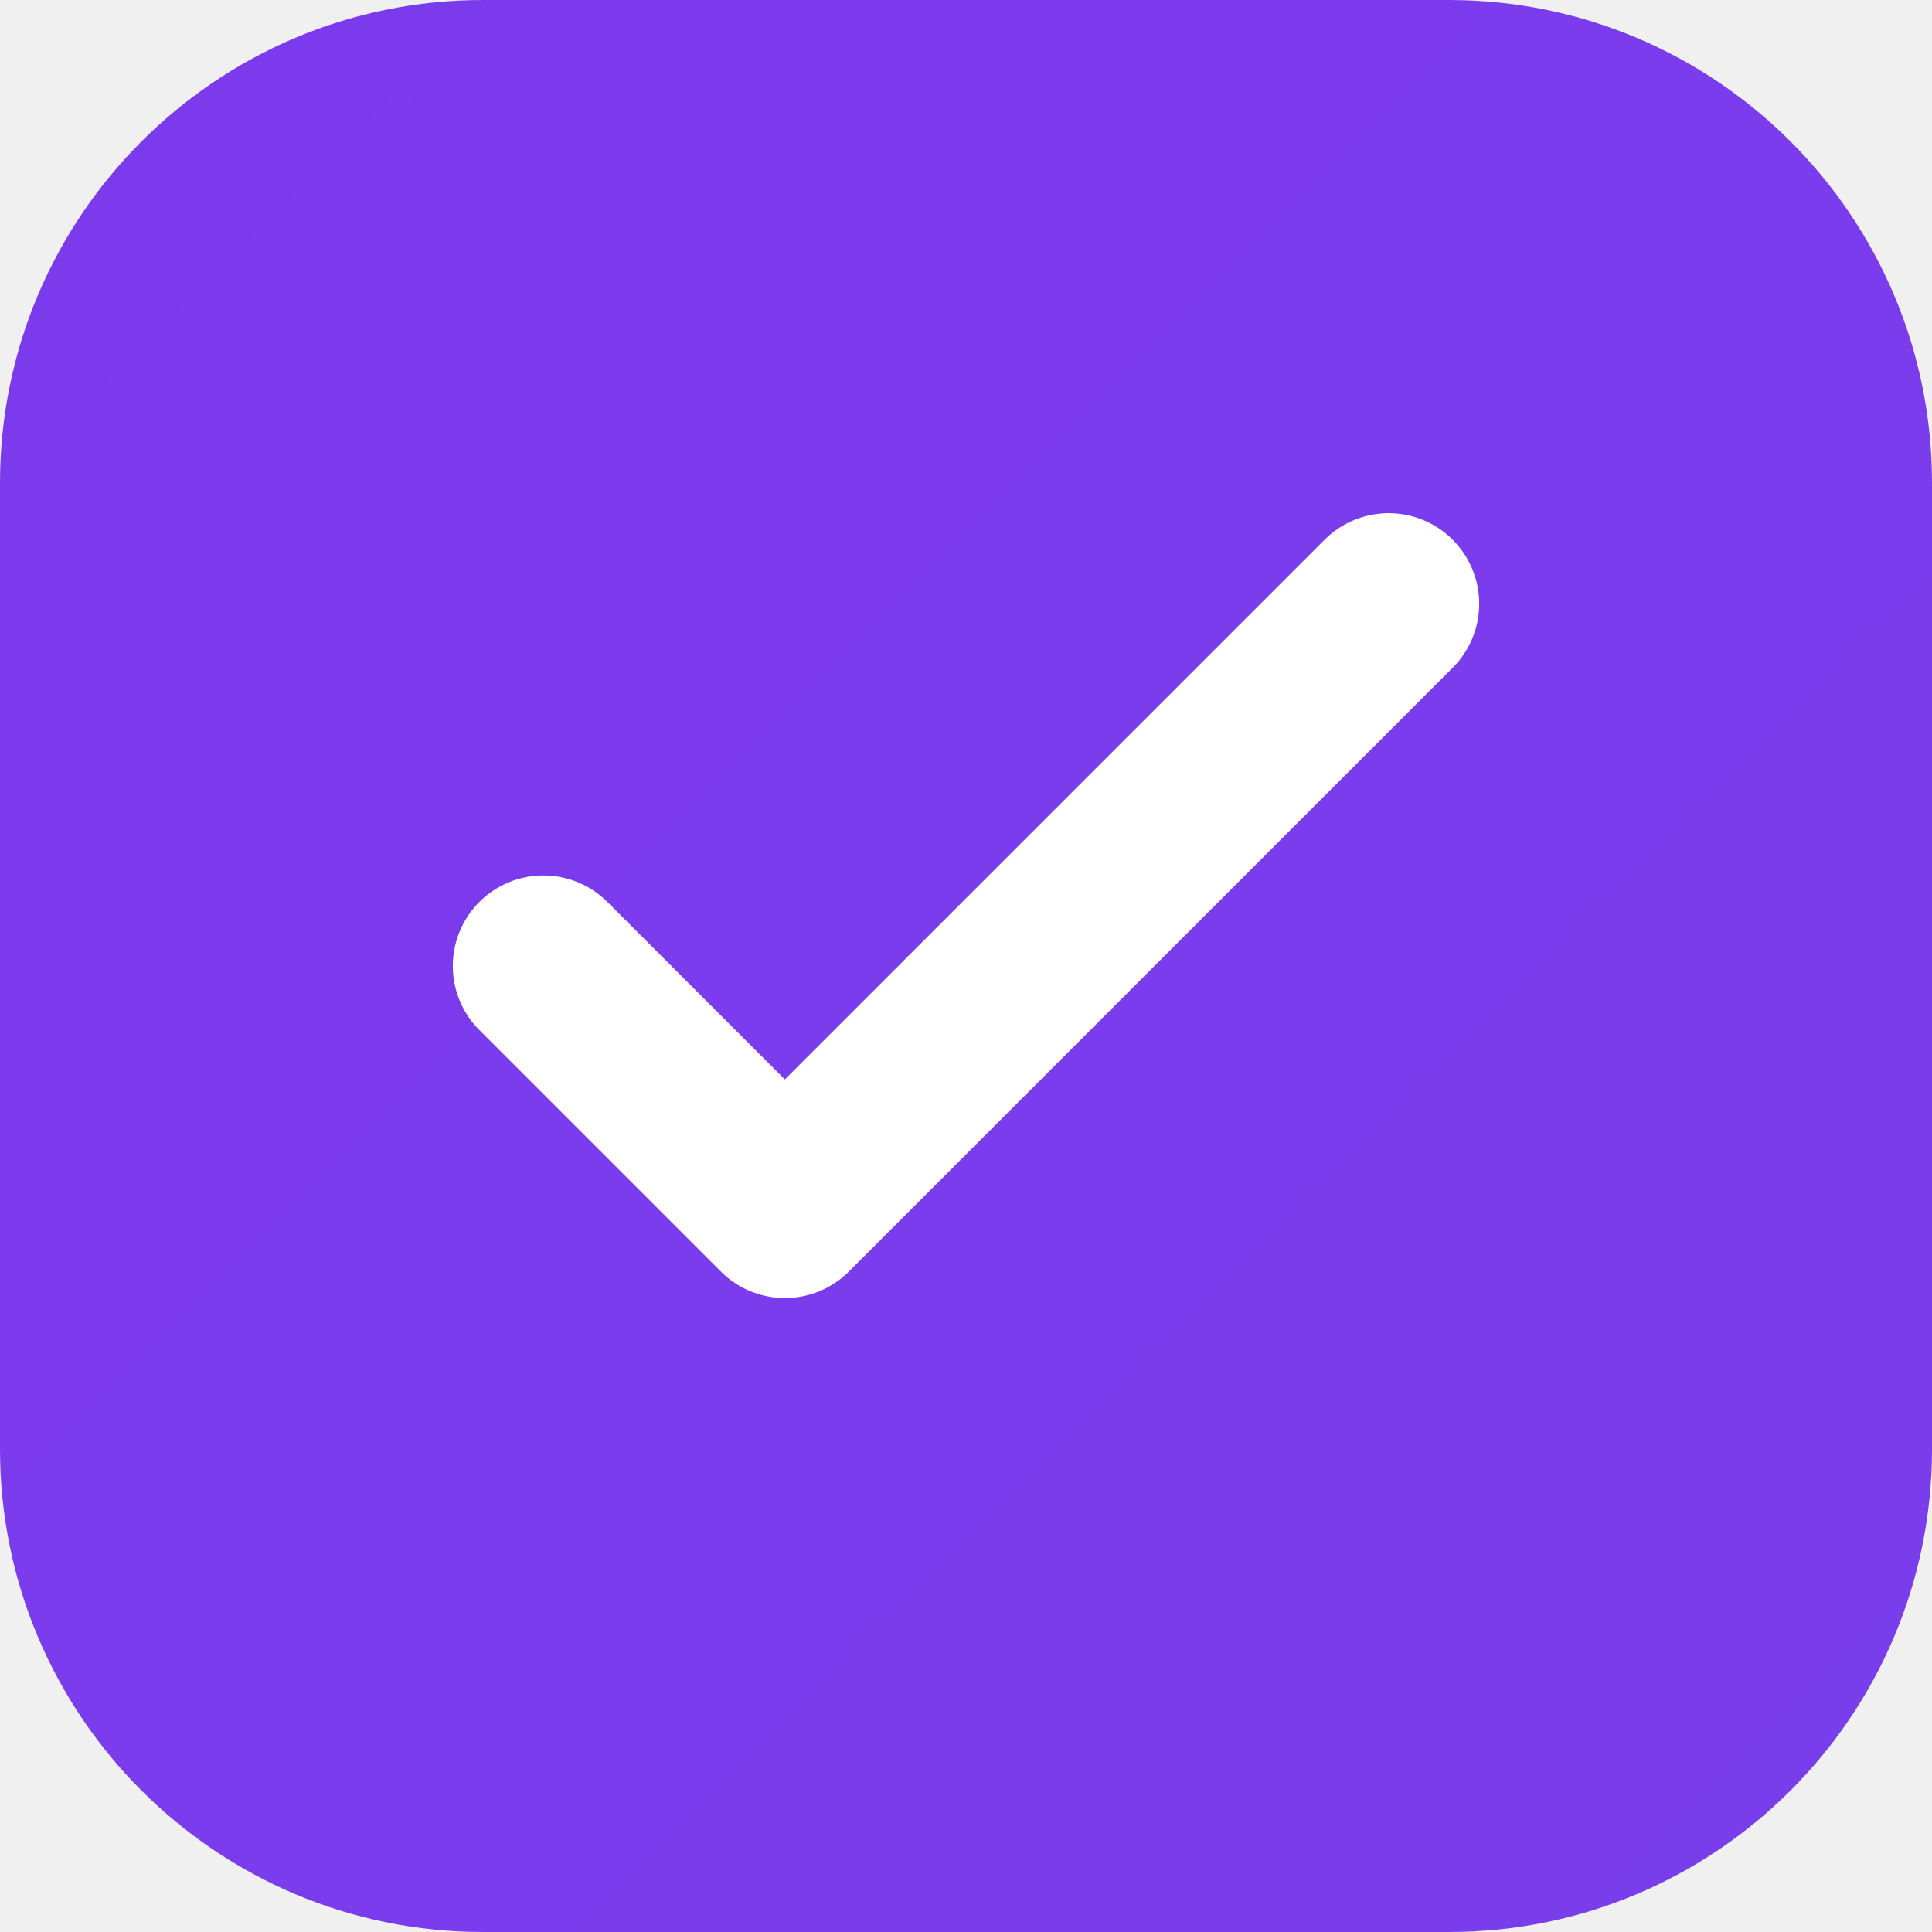
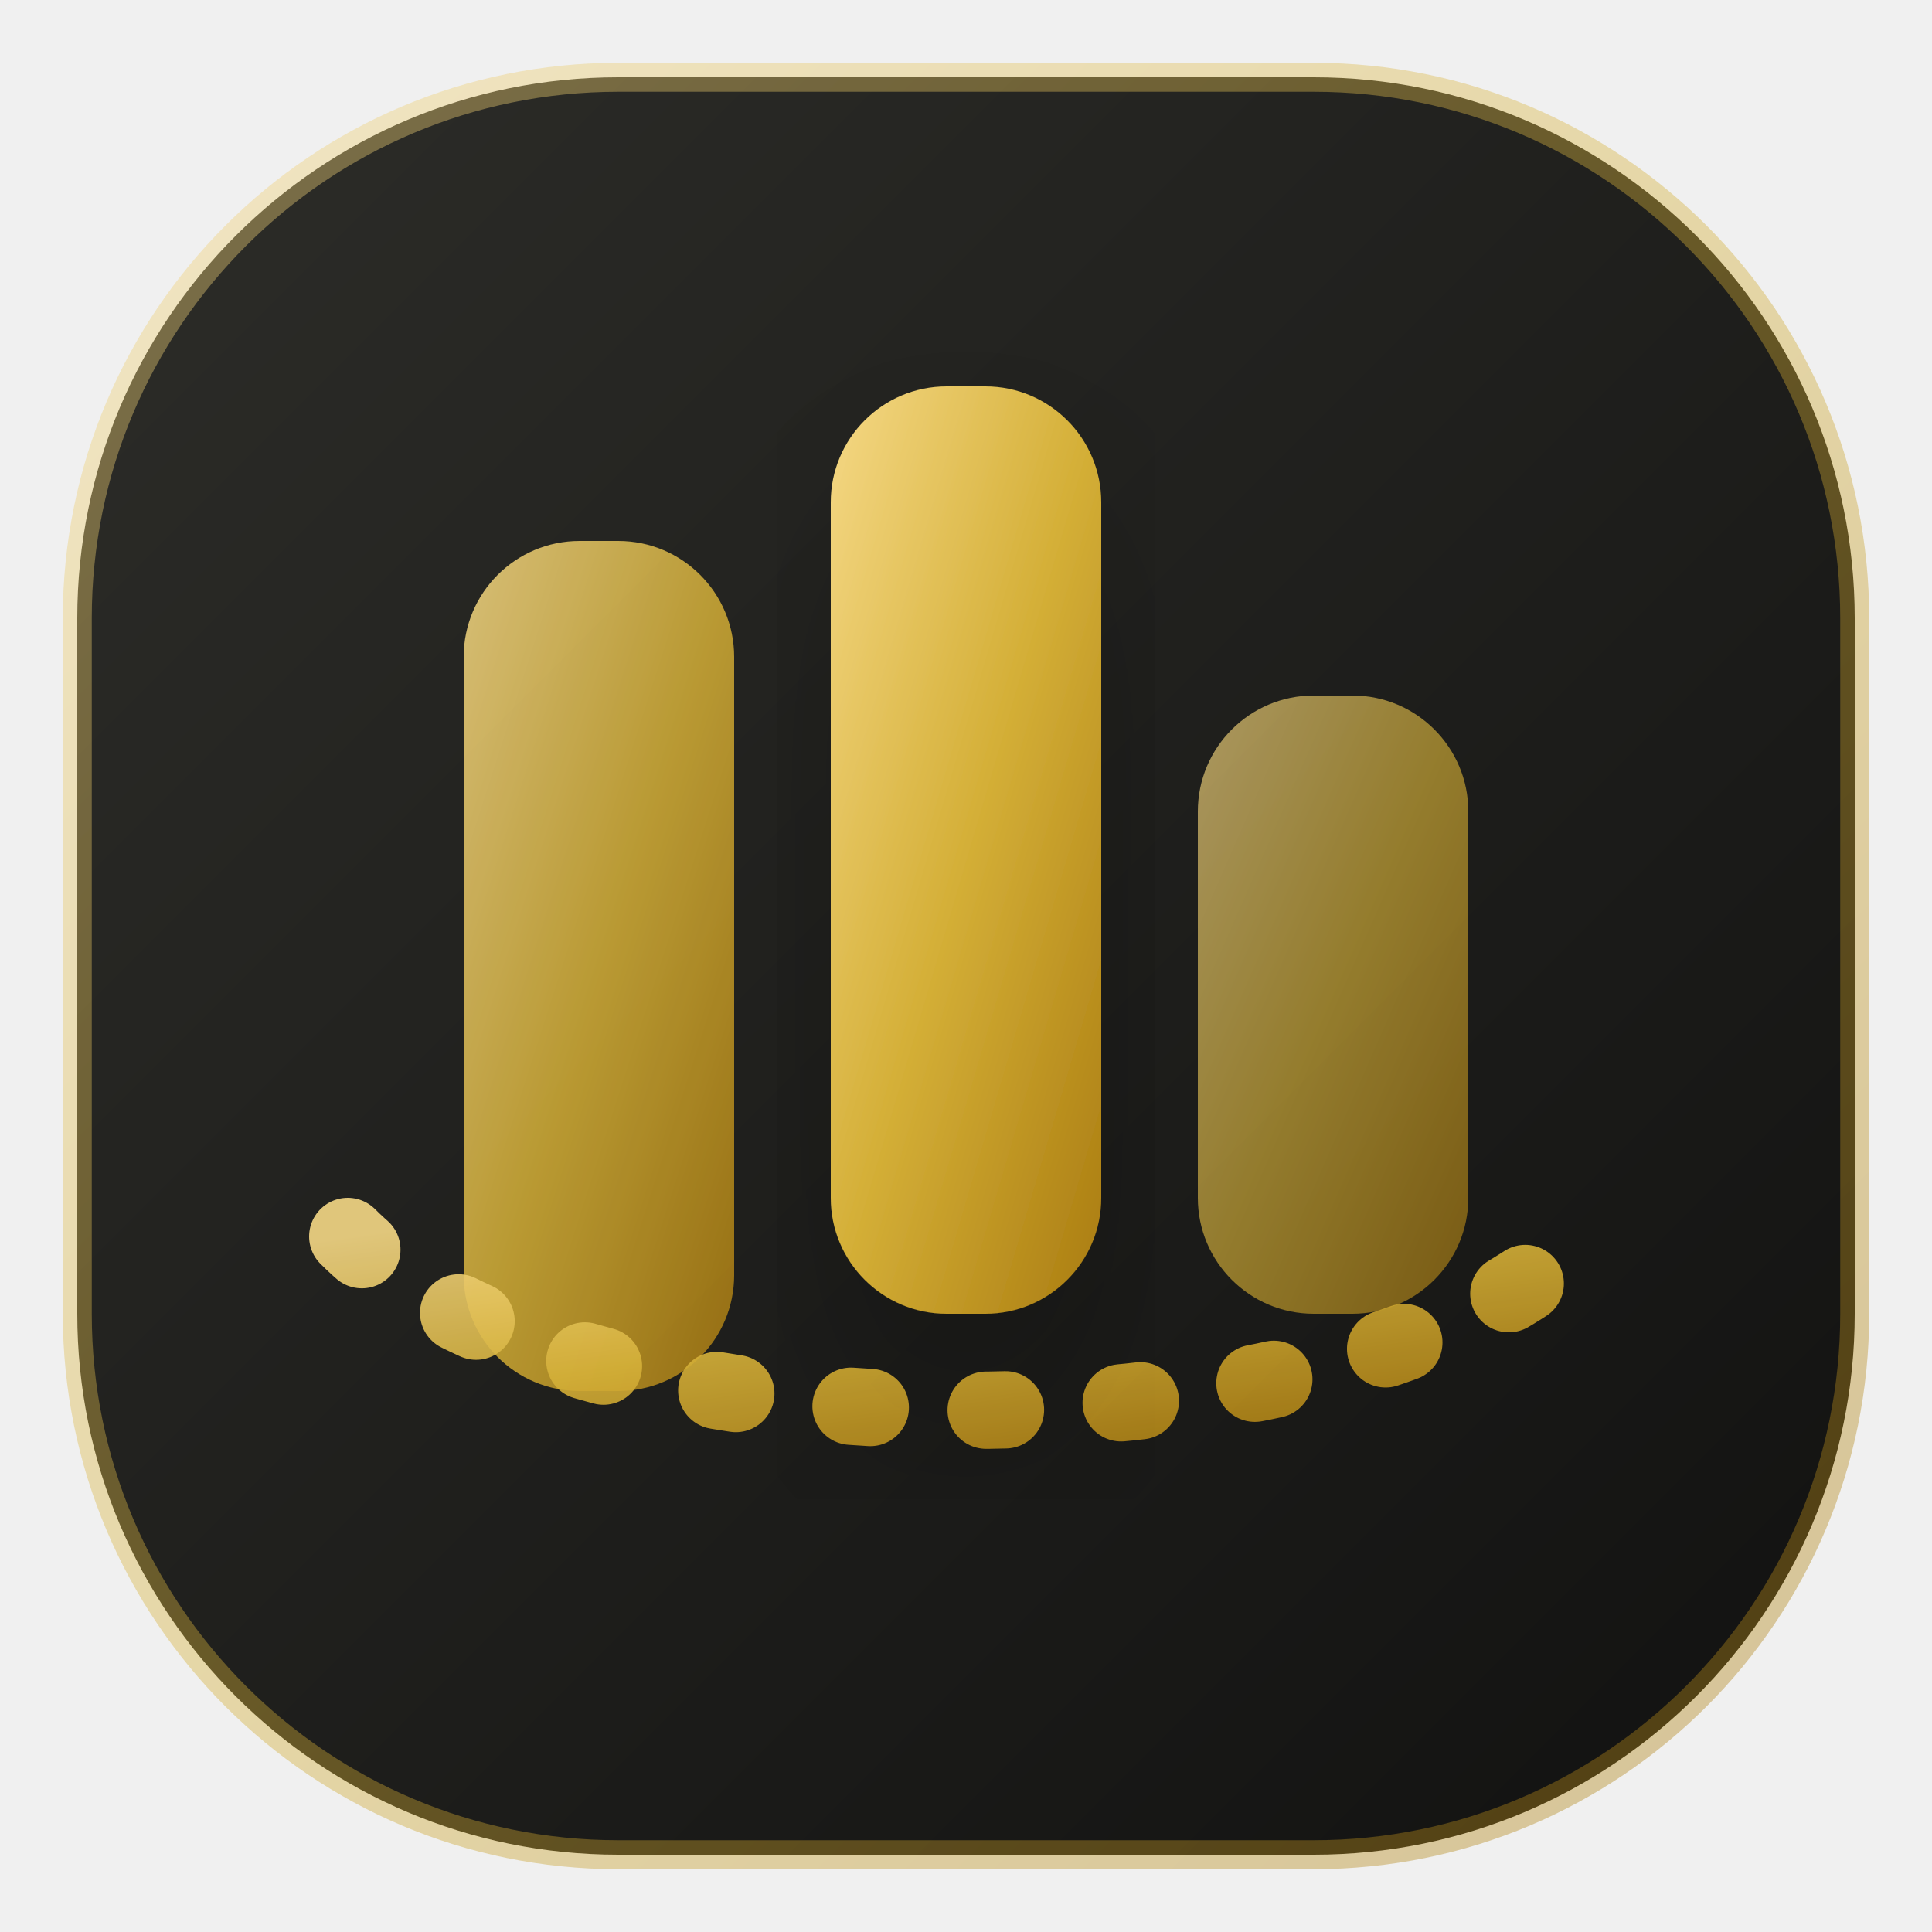
- <svg xmlns="http://www.w3.org/2000/svg" viewBox="0 0 32 32" fill="none">
-   <rect width="32" height="32" rx="8" fill="url(#grad)" />
-   <path d="M9 16l4 4 10-10" stroke="white" stroke-width="3" stroke-linecap="round" stroke-linejoin="round" />
+ <svg xmlns="http://www.w3.org/2000/svg" viewBox="0 0 100 100" fill="none">
  <defs>
-     <linearGradient id="grad" x1="0" y1="0" x2="32" y2="32">
-       <stop offset="0%" stop-color="#7c3aed" />
-       <stop offset="100%" stop-color="#06b6d4" />
+     <linearGradient id="gold-gradient" x1="0%" y1="0%" x2="100%" y2="100%">
+       <stop offset="0%" stop-color="#F5D885" />
+       <stop offset="50%" stop-color="#D4AF37" />
+       <stop offset="100%" stop-color="#AA7C11" />
    </linearGradient>
+     <linearGradient id="dark-gradient" x1="0%" y1="0%" x2="100%" y2="100%">
+       <stop offset="0%" stop-color="#2D2D29" />
+       <stop offset="100%" stop-color="#111110" />
+     </linearGradient>
+     <filter id="premium-shadow" x="-20%" y="-20%" width="140%" height="140%">
+       <feDropShadow dx="0" dy="6" stdDeviation="6" flood-color="#000000" flood-opacity="0.25" />
+     </filter>
  </defs>
+ 
+   {/* Outer squircle */}
+   <rect x="4" y="4" width="92" height="92" rx="28" fill="url(#dark-gradient)" stroke="url(#gold-gradient)" stroke-width="1.5" stroke-opacity="0.4" />
+ 
+   {/* Columns */}
+   <rect x="24" y="28" width="14" height="44" rx="6" fill="url(#gold-gradient)" opacity="0.85" />
+   <rect x="43" y="20" width="14" height="48" rx="6" fill="url(#gold-gradient)" filter="url(#premium-shadow)" />
+   <rect x="62" y="36" width="14" height="32" rx="6" fill="url(#gold-gradient)" opacity="0.65" />
+ 
+   {/* Velocity arc */}
+   <path d="M18 64 C 30 76, 70 76, 82 64" stroke="url(#gold-gradient)" stroke-width="4" stroke-linecap="round" stroke-dasharray="1 6" opacity="0.9" />
</svg>
